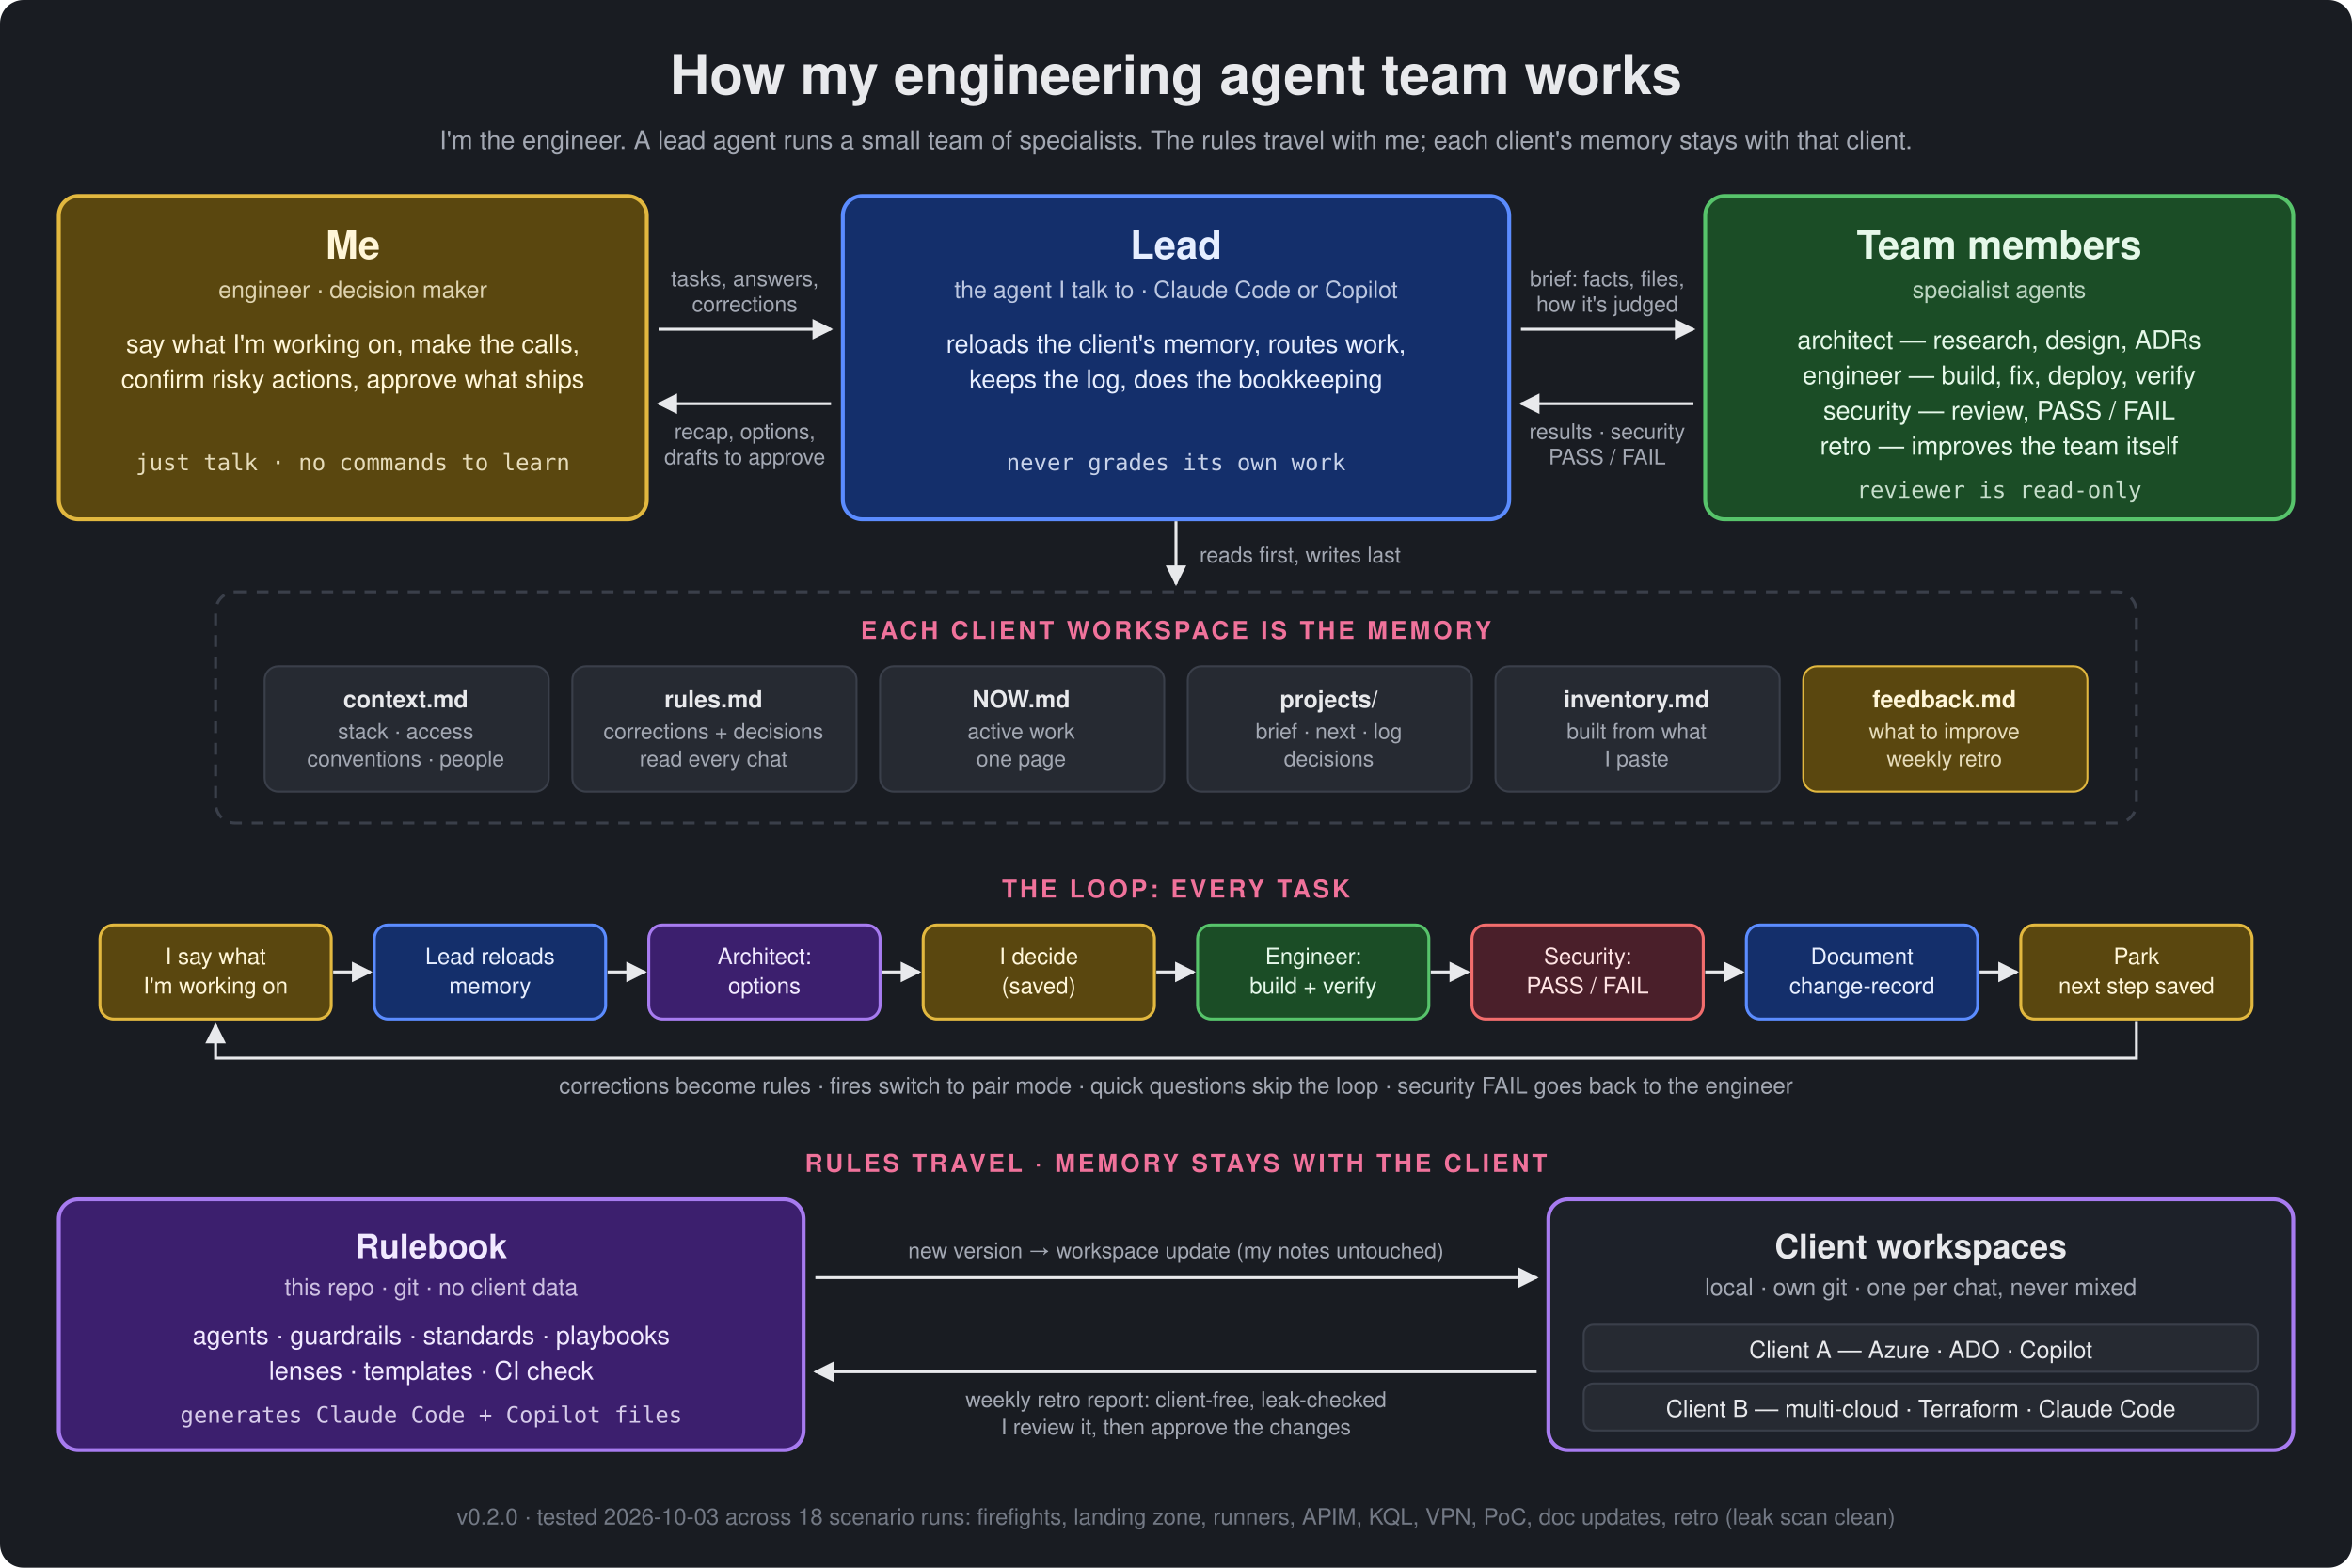
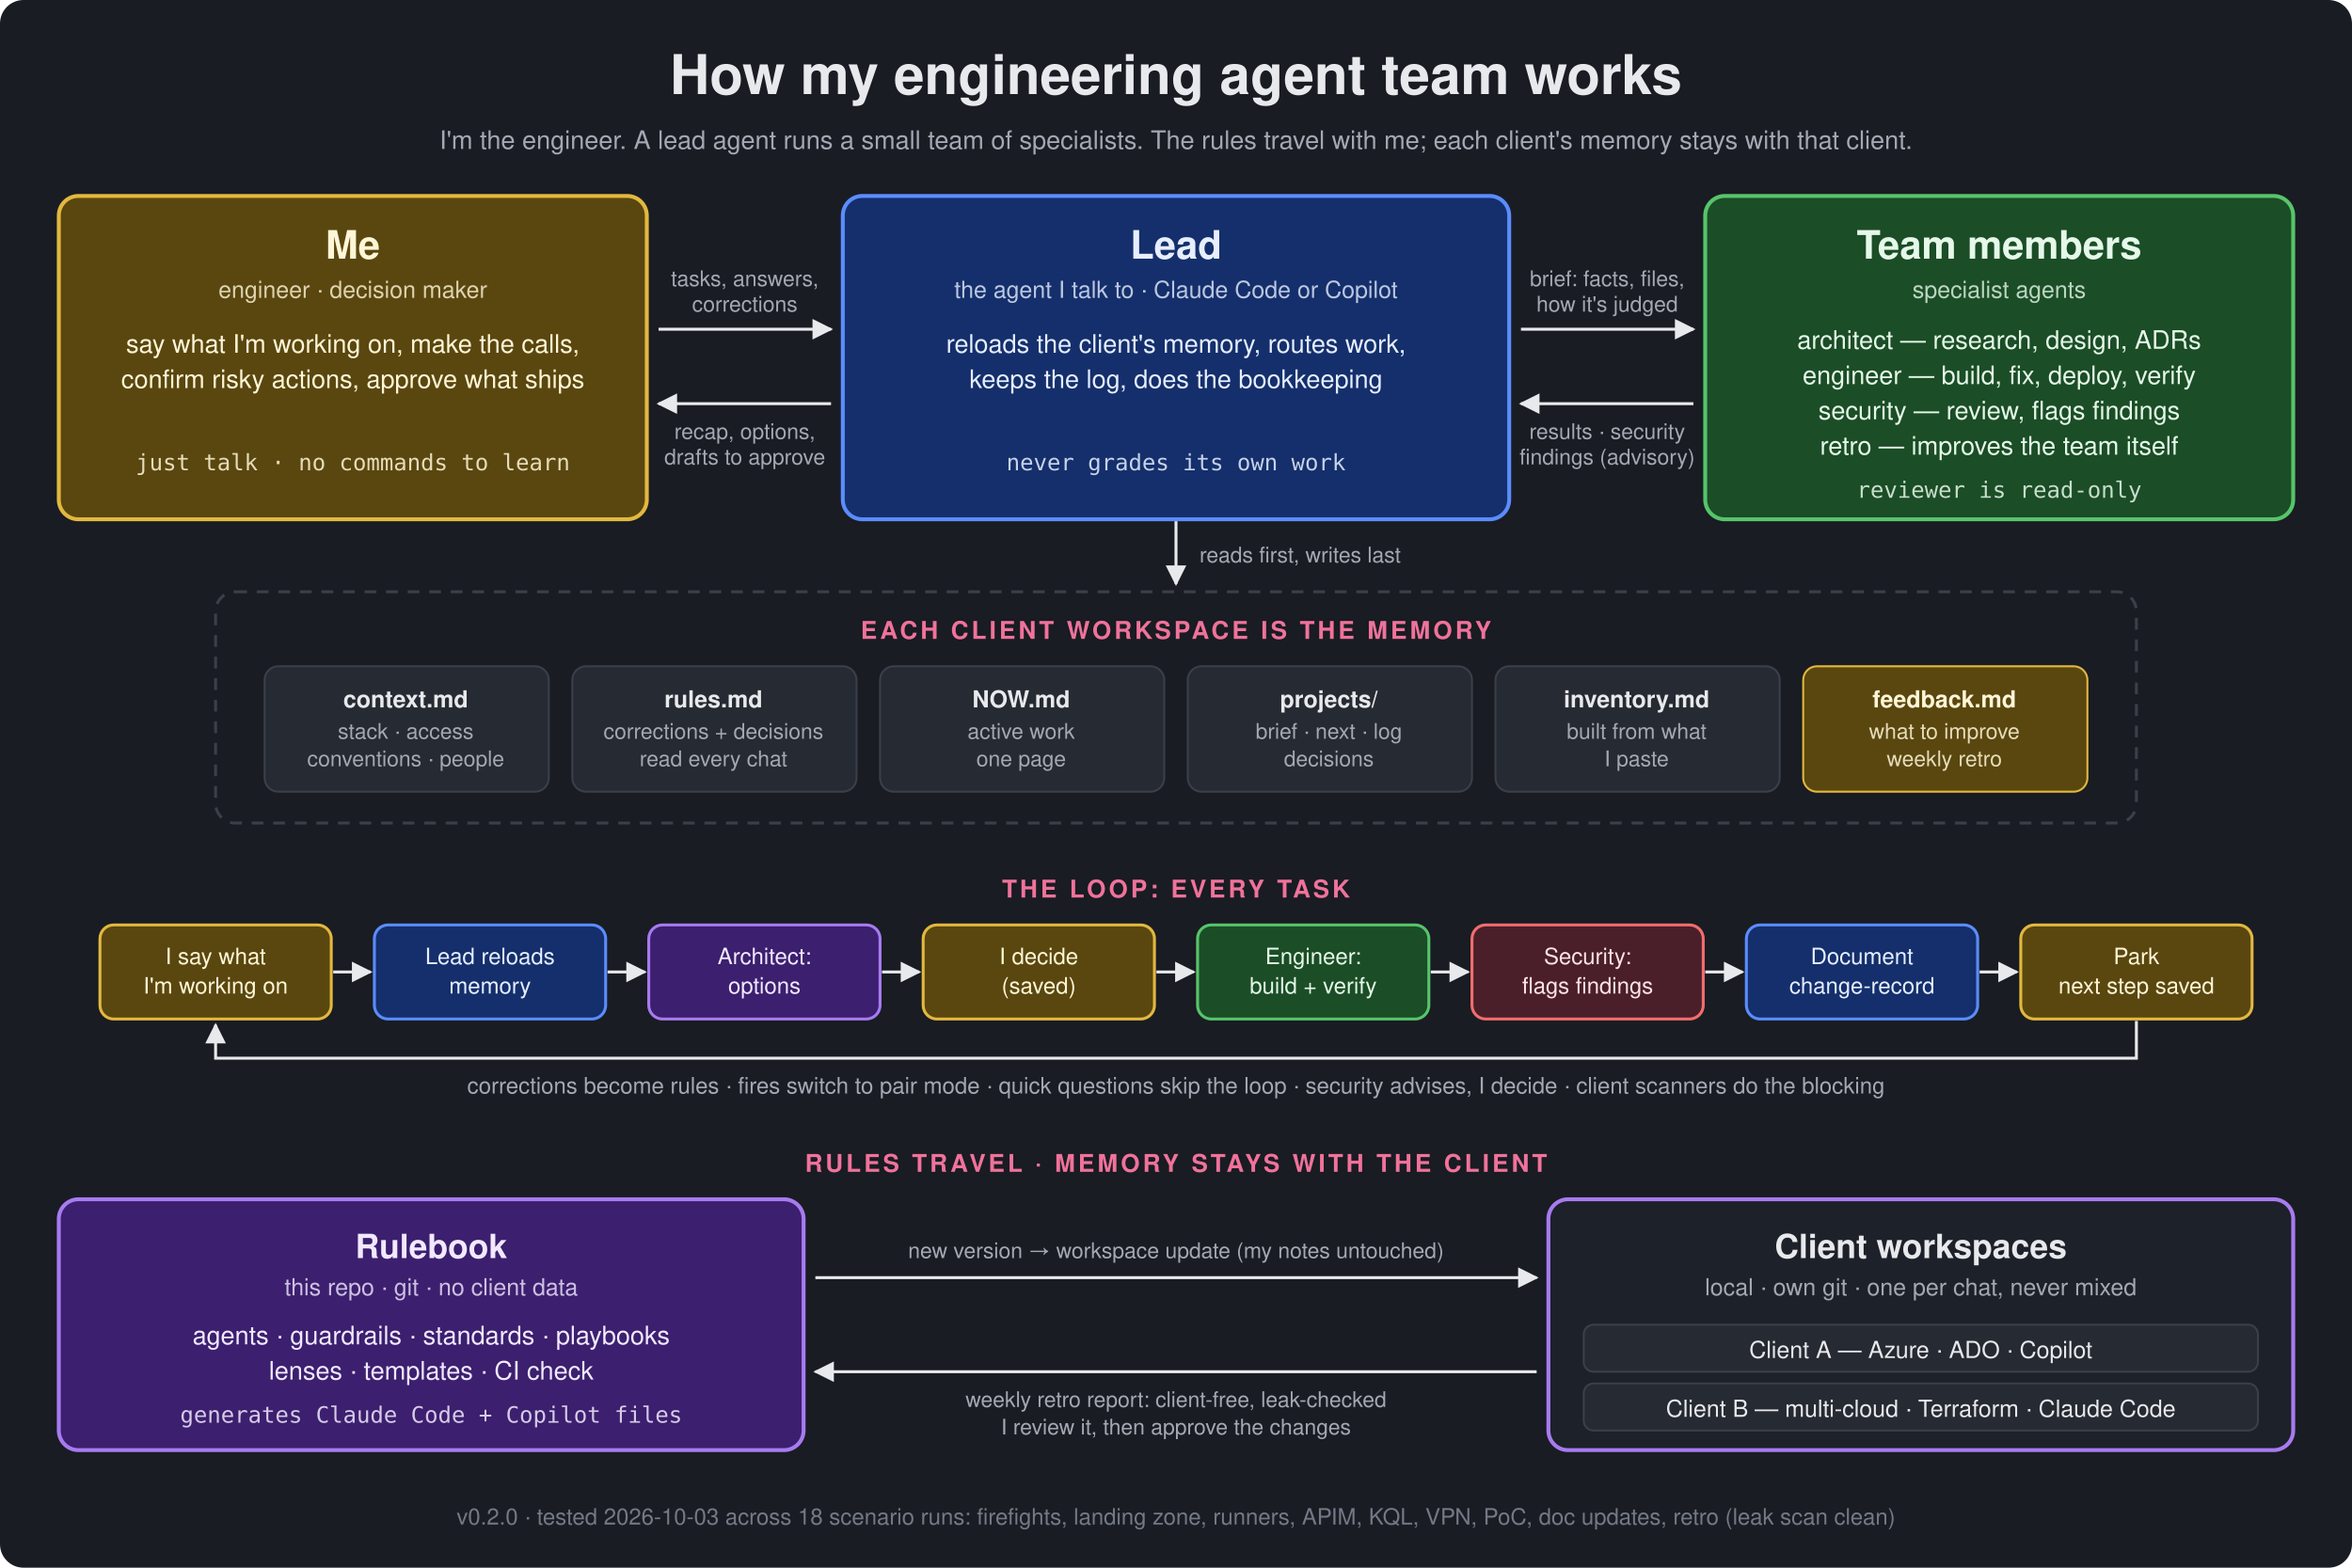
<svg xmlns="http://www.w3.org/2000/svg" viewBox="0 0 1200 800" width="1200" height="800" font-family="-apple-system, 'Segoe UI', Helvetica, Arial, sans-serif">
  <defs>
    <marker id="a" viewBox="0 0 10 10" refX="9" refY="5" markerWidth="7" markerHeight="7" orient="auto-start-reverse">
      <path d="M0,0 L10,5 L0,10 z" fill="#e8e9ec" />
    </marker>
  </defs>
  <rect width="1200" height="800" rx="12" fill="#191c22" />
  <text x="600" y="48" text-anchor="middle" fill="#e8e9ec" font-size="28" font-weight="700">How my engineering agent team works</text>
  <text x="600" y="76" text-anchor="middle" fill="#a3a8b3" font-size="13">I'm the engineer. A lead agent runs a small team of specialists. The rules travel with me; each client's memory stays with that client.</text>
  <rect x="30" y="100" width="300" height="165" rx="10" fill="#5a470f" stroke="#e2b83f" stroke-width="2" />
  <text x="180" y="132" text-anchor="middle" fill="#fff6d8" font-size="20" font-weight="700">Me</text>
  <text x="180" y="152" text-anchor="middle" fill="#fff6d8" font-size="12" opacity=".8">engineer · decision maker</text>
  <text x="180" y="180" text-anchor="middle" fill="#fff6d8" font-size="13">say what I'm working on, make the calls,</text>
  <text x="180" y="198" text-anchor="middle" fill="#fff6d8" font-size="13">confirm risky actions, approve what ships</text>
  <text x="180" y="240" text-anchor="middle" fill="#fff6d8" font-size="11.5" font-family="Consolas, Menlo, monospace" opacity=".85">just talk · no commands to learn</text>
  <line x1="336" y1="168" x2="424" y2="168" stroke="#e8e9ec" stroke-width="1.5" marker-end="url(#a)" />
  <text x="380" y="146" text-anchor="middle" fill="#a3a8b3" font-size="11">tasks, answers,</text>
  <text x="380" y="159" text-anchor="middle" fill="#a3a8b3" font-size="11">corrections</text>
  <line x1="424" y1="206" x2="336" y2="206" stroke="#e8e9ec" stroke-width="1.5" marker-end="url(#a)" />
  <text x="380" y="224" text-anchor="middle" fill="#a3a8b3" font-size="11">recap, options,</text>
  <text x="380" y="237" text-anchor="middle" fill="#a3a8b3" font-size="11">drafts to approve</text>
  <rect x="430" y="100" width="340" height="165" rx="10" fill="#142f6b" stroke="#5b8cff" stroke-width="2" />
  <text x="600" y="132" text-anchor="middle" fill="#e6eeff" font-size="20" font-weight="700">Lead</text>
  <text x="600" y="152" text-anchor="middle" fill="#e6eeff" font-size="12" opacity=".8">the agent I talk to · Claude Code or Copilot</text>
  <text x="600" y="180" text-anchor="middle" fill="#e6eeff" font-size="13">reloads the client's memory, routes work,</text>
  <text x="600" y="198" text-anchor="middle" fill="#e6eeff" font-size="13">keeps the log, does the bookkeeping</text>
  <text x="600" y="240" text-anchor="middle" fill="#e6eeff" font-size="11.5" font-family="Consolas, Menlo, monospace" opacity=".85">never grades its own work</text>
  <line x1="776" y1="168" x2="864" y2="168" stroke="#e8e9ec" stroke-width="1.5" marker-end="url(#a)" />
  <text x="820" y="146" text-anchor="middle" fill="#a3a8b3" font-size="11">brief: facts, files,</text>
  <text x="820" y="159" text-anchor="middle" fill="#a3a8b3" font-size="11">how it's judged</text>
  <line x1="864" y1="206" x2="776" y2="206" stroke="#e8e9ec" stroke-width="1.5" marker-end="url(#a)" />
  <text x="820" y="224" text-anchor="middle" fill="#a3a8b3" font-size="11">results · security</text>
-   <text x="820" y="237" text-anchor="middle" fill="#a3a8b3" font-size="11">PASS / FAIL</text>
+   <text x="820" y="237" text-anchor="middle" fill="#a3a8b3" font-size="11">findings (advisory)</text>
  <rect x="870" y="100" width="300" height="165" rx="10" fill="#1b4d26" stroke="#57c46b" stroke-width="2" />
  <text x="1020" y="132" text-anchor="middle" fill="#e5f8e9" font-size="20" font-weight="700">Team members</text>
  <text x="1020" y="152" text-anchor="middle" fill="#e5f8e9" font-size="12" opacity=".8">specialist agents</text>
  <text x="1020" y="178" text-anchor="middle" fill="#e5f8e9" font-size="13">architect — research, design, ADRs</text>
  <text x="1020" y="196" text-anchor="middle" fill="#e5f8e9" font-size="13">engineer — build, fix, deploy, verify</text>
-   <text x="1020" y="214" text-anchor="middle" fill="#e5f8e9" font-size="13">security — review, PASS / FAIL</text>
+   <text x="1020" y="214" text-anchor="middle" fill="#e5f8e9" font-size="13">security — review, flags findings</text>
  <text x="1020" y="232" text-anchor="middle" fill="#e5f8e9" font-size="13">retro — improves the team itself</text>
  <text x="1020" y="254" text-anchor="middle" fill="#e5f8e9" font-size="11.5" font-family="Consolas, Menlo, monospace" opacity=".85">reviewer is read-only</text>
  <line x1="600" y1="266" x2="600" y2="298" stroke="#e8e9ec" stroke-width="1.5" marker-end="url(#a)" />
  <text x="612" y="287" fill="#a3a8b3" font-size="11">reads first, writes last</text>
  <rect x="110" y="302" width="980" height="118" rx="10" fill="none" stroke="#3a3f4a" stroke-width="1.5" stroke-dasharray="6 5" />
  <text x="600" y="326" text-anchor="middle" fill="#f0729b" font-size="12.5" font-weight="700" letter-spacing="1.5">EACH CLIENT WORKSPACE IS THE MEMORY</text>
  <g font-size="11" text-anchor="middle">
    <rect x="135" y="340" width="145" height="64" rx="7" fill="#262a32" stroke="#3a3f4a" />
    <text x="207" y="361" fill="#e8e9ec" font-weight="700" font-size="12">context.md</text>
    <text x="207" y="377" fill="#a3a8b3">stack · access</text>
    <text x="207" y="391" fill="#a3a8b3">conventions · people</text>
    <rect x="292" y="340" width="145" height="64" rx="7" fill="#262a32" stroke="#3a3f4a" />
    <text x="364" y="361" fill="#e8e9ec" font-weight="700" font-size="12">rules.md</text>
    <text x="364" y="377" fill="#a3a8b3">corrections + decisions</text>
    <text x="364" y="391" fill="#a3a8b3">read every chat</text>
    <rect x="449" y="340" width="145" height="64" rx="7" fill="#262a32" stroke="#3a3f4a" />
    <text x="521" y="361" fill="#e8e9ec" font-weight="700" font-size="12">NOW.md</text>
    <text x="521" y="377" fill="#a3a8b3">active work</text>
    <text x="521" y="391" fill="#a3a8b3">one page</text>
    <rect x="606" y="340" width="145" height="64" rx="7" fill="#262a32" stroke="#3a3f4a" />
    <text x="678" y="361" fill="#e8e9ec" font-weight="700" font-size="12">projects/</text>
    <text x="678" y="377" fill="#a3a8b3">brief · next · log</text>
    <text x="678" y="391" fill="#a3a8b3">decisions</text>
    <rect x="763" y="340" width="145" height="64" rx="7" fill="#262a32" stroke="#3a3f4a" />
    <text x="835" y="361" fill="#e8e9ec" font-weight="700" font-size="12">inventory.md</text>
    <text x="835" y="377" fill="#a3a8b3">built from what</text>
    <text x="835" y="391" fill="#a3a8b3">I paste</text>
    <rect x="920" y="340" width="145" height="64" rx="7" fill="#5a470f" stroke="#e2b83f" />
    <text x="992" y="361" fill="#fff6d8" font-weight="700" font-size="12">feedback.md</text>
    <text x="992" y="377" fill="#fff6d8" opacity=".85">what to improve</text>
    <text x="992" y="391" fill="#fff6d8" opacity=".85">weekly retro</text>
  </g>
  <text x="600" y="458" text-anchor="middle" fill="#f0729b" font-size="12.5" font-weight="700" letter-spacing="1.5">THE LOOP: EVERY TASK</text>
  <g font-size="11.5" text-anchor="middle">
    <rect x="51" y="472" width="118" height="48" rx="7" fill="#5a470f" stroke="#e2b83f" stroke-width="1.5" />
    <text x="110" y="492" fill="#fff6d8">I say what</text>
    <text x="110" y="507" fill="#fff6d8">I'm working on</text>
    <rect x="191" y="472" width="118" height="48" rx="7" fill="#142f6b" stroke="#5b8cff" stroke-width="1.5" />
    <text x="250" y="492" fill="#e6eeff">Lead reloads</text>
    <text x="250" y="507" fill="#e6eeff">memory</text>
    <rect x="331" y="472" width="118" height="48" rx="7" fill="#3c1f6e" stroke="#a77bf0" stroke-width="1.5" />
    <text x="390" y="492" fill="#f1e9ff">Architect:</text>
    <text x="390" y="507" fill="#f1e9ff">options</text>
    <rect x="471" y="472" width="118" height="48" rx="7" fill="#5a470f" stroke="#e2b83f" stroke-width="1.5" />
    <text x="530" y="492" fill="#fff6d8">I decide</text>
    <text x="530" y="507" fill="#fff6d8">(saved)</text>
    <rect x="611" y="472" width="118" height="48" rx="7" fill="#1b4d26" stroke="#57c46b" stroke-width="1.5" />
    <text x="670" y="492" fill="#e5f8e9">Engineer:</text>
    <text x="670" y="507" fill="#e5f8e9">build + verify</text>
    <rect x="751" y="472" width="118" height="48" rx="7" fill="#4a1f2a" stroke="#f26d6d" stroke-width="1.5" />
    <text x="810" y="492" fill="#ffe3e3">Security:</text>
-     <text x="810" y="507" fill="#ffe3e3">PASS / FAIL</text>
+     <text x="810" y="507" fill="#ffe3e3">flags findings</text>
    <rect x="891" y="472" width="118" height="48" rx="7" fill="#142f6b" stroke="#5b8cff" stroke-width="1.5" />
    <text x="950" y="492" fill="#e6eeff">Document</text>
    <text x="950" y="507" fill="#e6eeff">change-record</text>
    <rect x="1031" y="472" width="118" height="48" rx="7" fill="#5a470f" stroke="#e2b83f" stroke-width="1.5" />
    <text x="1090" y="492" fill="#fff6d8">Park</text>
    <text x="1090" y="507" fill="#fff6d8">next step saved</text>
  </g>
  <g stroke="#e8e9ec" stroke-width="1.5">
    <line x1="170" y1="496" x2="189" y2="496" marker-end="url(#a)" />
    <line x1="310" y1="496" x2="329" y2="496" marker-end="url(#a)" />
    <line x1="450" y1="496" x2="469" y2="496" marker-end="url(#a)" />
    <line x1="590" y1="496" x2="609" y2="496" marker-end="url(#a)" />
    <line x1="730" y1="496" x2="749" y2="496" marker-end="url(#a)" />
    <line x1="870" y1="496" x2="889" y2="496" marker-end="url(#a)" />
    <line x1="1010" y1="496" x2="1029" y2="496" marker-end="url(#a)" />
    <polyline points="1090,521 1090,540 110,540 110,523" fill="none" marker-end="url(#a)" />
  </g>
-   <text x="600" y="558" text-anchor="middle" fill="#a3a8b3" font-size="11.5">corrections become rules · fires switch to pair mode · quick questions skip the loop · security FAIL goes back to the engineer</text>
+   <text x="600" y="558" text-anchor="middle" fill="#a3a8b3" font-size="11.5">corrections become rules · fires switch to pair mode · quick questions skip the loop · security advises, I decide · client scanners do the blocking</text>
  <text x="600" y="598" text-anchor="middle" fill="#f0729b" font-size="12.5" font-weight="700" letter-spacing="1.5">RULES TRAVEL · MEMORY STAYS WITH THE CLIENT</text>
  <rect x="30" y="612" width="380" height="128" rx="10" fill="#3c1f6e" stroke="#a77bf0" stroke-width="2" />
  <text x="220" y="642" text-anchor="middle" fill="#f1e9ff" font-size="17" font-weight="700">Rulebook</text>
  <text x="220" y="661" text-anchor="middle" fill="#f1e9ff" font-size="12" opacity=".8">this repo · git · no client data</text>
  <text x="220" y="686" text-anchor="middle" fill="#f1e9ff" font-size="13">agents · guardrails · standards · playbooks</text>
  <text x="220" y="704" text-anchor="middle" fill="#f1e9ff" font-size="13">lenses · templates · CI check</text>
  <text x="220" y="726" text-anchor="middle" fill="#f1e9ff" font-size="11.5" font-family="Consolas, Menlo, monospace" opacity=".85">generates Claude Code + Copilot files</text>
  <line x1="416" y1="652" x2="784" y2="652" stroke="#e8e9ec" stroke-width="1.5" marker-end="url(#a)" />
  <text x="600" y="642" text-anchor="middle" fill="#a3a8b3" font-size="11">new version → workspace update (my notes untouched)</text>
  <line x1="784" y1="700" x2="416" y2="700" stroke="#e8e9ec" stroke-width="1.5" marker-end="url(#a)" />
  <text x="600" y="718" text-anchor="middle" fill="#a3a8b3" font-size="11">weekly retro report: client-free, leak-checked</text>
  <text x="600" y="732" text-anchor="middle" fill="#a3a8b3" font-size="11">I review it, then approve the changes</text>
  <rect x="790" y="612" width="380" height="128" rx="10" fill="#1d2129" stroke="#a77bf0" stroke-width="2" />
  <text x="980" y="642" text-anchor="middle" fill="#e8e9ec" font-size="17" font-weight="700">Client workspaces</text>
  <text x="980" y="661" text-anchor="middle" fill="#a3a8b3" font-size="12">local · own git · one per chat, never mixed</text>
  <rect x="808" y="676" width="344" height="24" rx="5" fill="#262a32" stroke="#3a3f4a" />
  <text x="980" y="693" text-anchor="middle" fill="#e8e9ec" font-size="12">Client A — Azure · ADO · Copilot</text>
  <rect x="808" y="706" width="344" height="24" rx="5" fill="#262a32" stroke="#3a3f4a" />
  <text x="980" y="723" text-anchor="middle" fill="#e8e9ec" font-size="12">Client B — multi-cloud · Terraform · Claude Code</text>
  <text x="600" y="778" text-anchor="middle" fill="#737985" font-size="11.5">v0.2.0 · tested 2026-10-03 across 18 scenario runs: firefights, landing zone, runners, APIM, KQL, VPN, PoC, doc updates, retro (leak scan clean)</text>
</svg>
